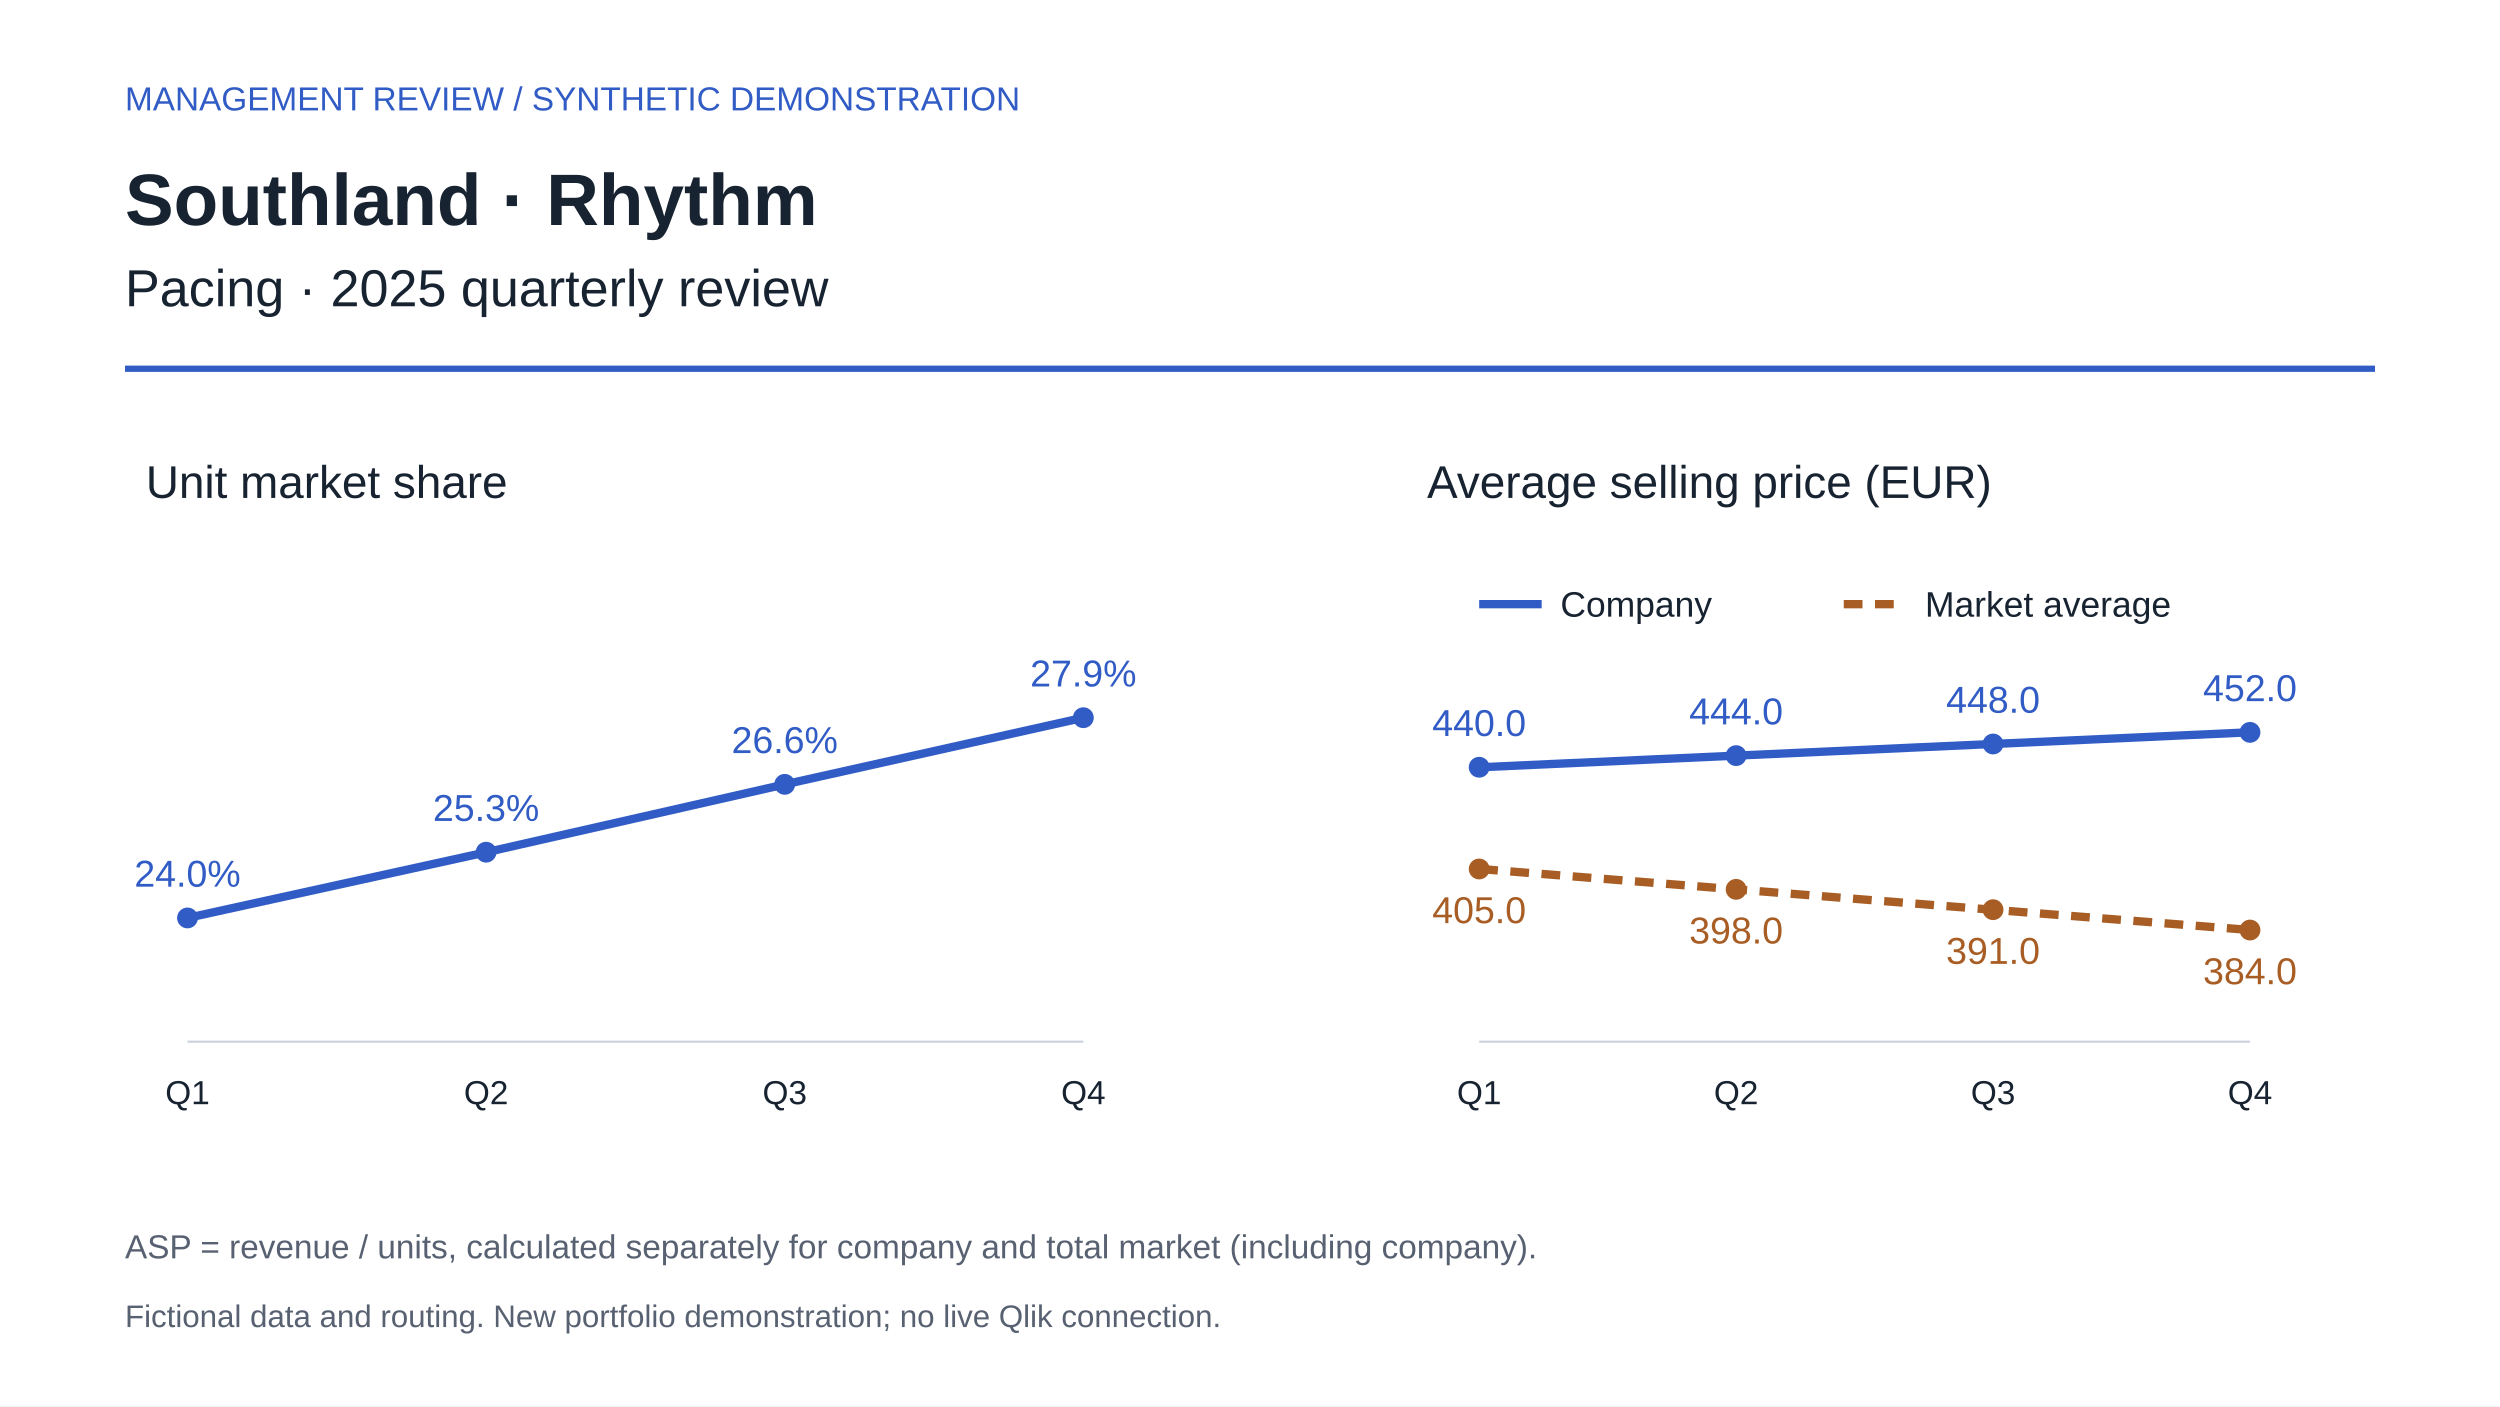
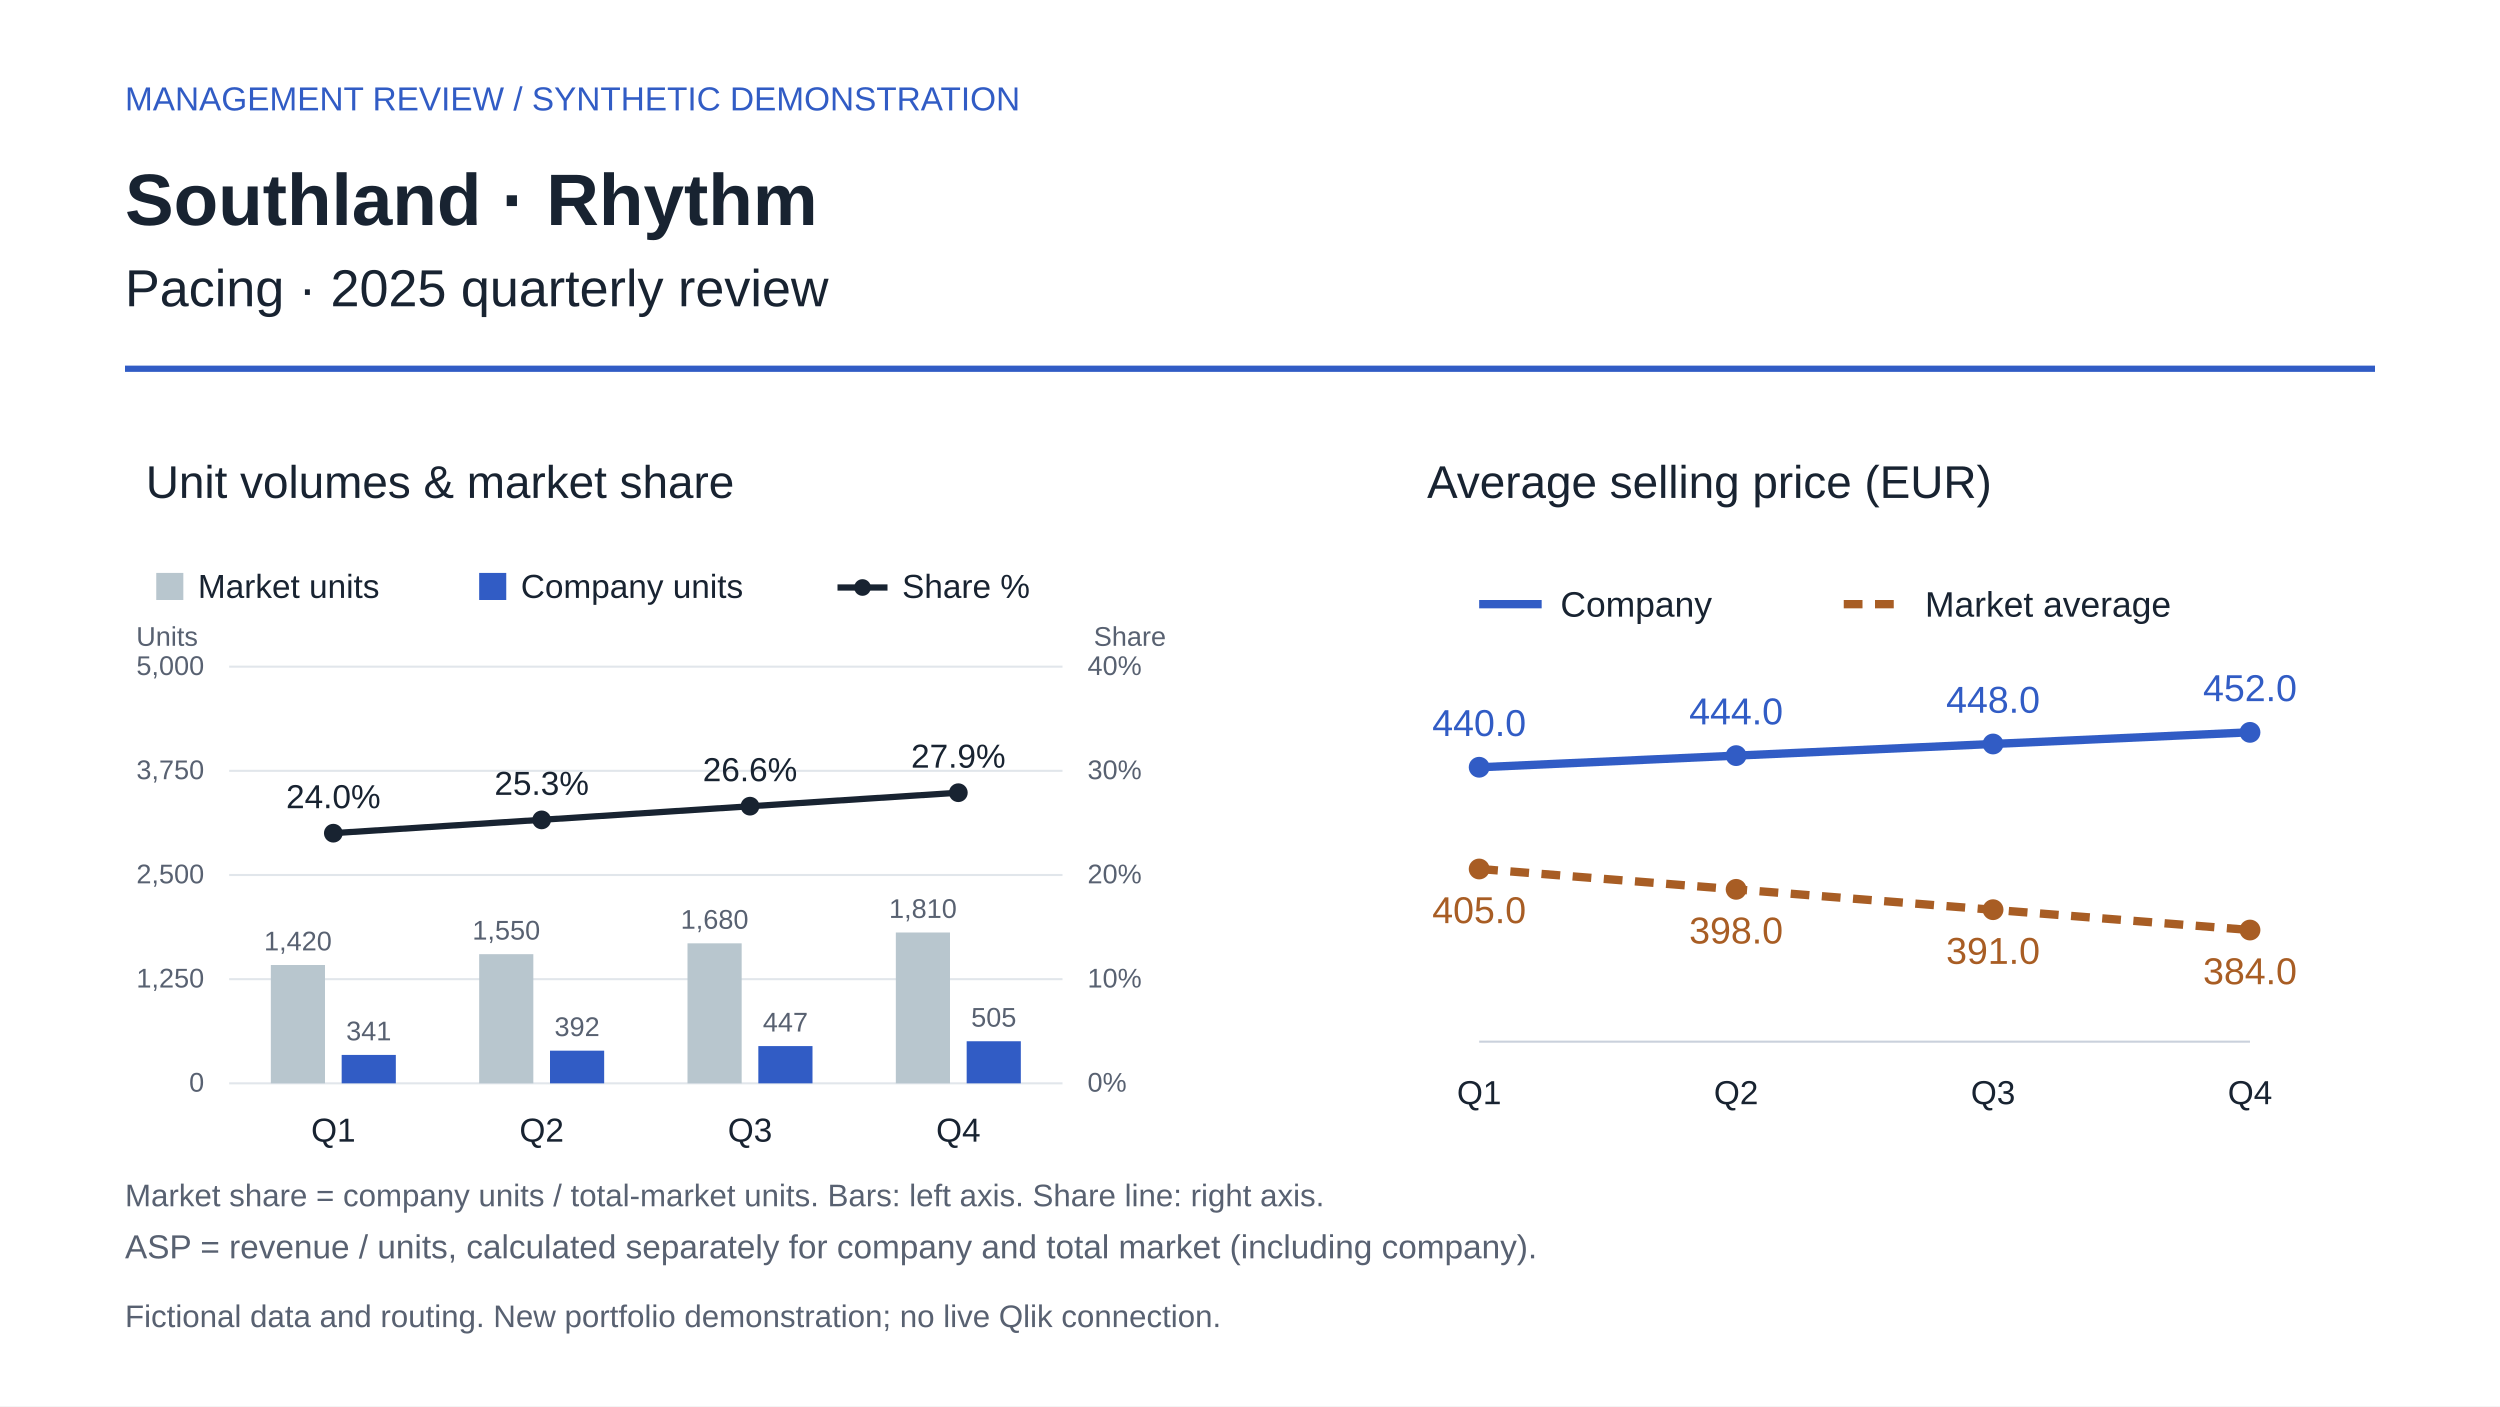
<svg xmlns="http://www.w3.org/2000/svg" width="1200" height="675" viewBox="0 0 1200 675">
  <rect width="1200" height="675" fill="#fff" />
  <g font-family="Arial,sans-serif" fill="#182331">
    <text x="60" y="53" font-size="16" fill="#315cc5">MANAGEMENT REVIEW / SYNTHETIC DEMONSTRATION</text>
    <text x="60" y="108" font-size="35" font-weight="700">Southland · Rhythm</text>
    <text x="60" y="147" font-size="25">Pacing · 2025 quarterly review</text>
    <line x1="60" y1="177" x2="1140" y2="177" stroke="#315cc5" stroke-width="3" />
-     <text x="70" y="239" font-size="22">Unit market share</text>
+     <text x="70" y="239" font-size="22">Unit volumes &amp; market share</text>
    <text x="685" y="239" font-size="22">Average selling price (EUR)</text>
-     <line x1="90" y1="500" x2="520" y2="500" stroke="#cad1dc" />
-     <polyline points="90.0,440.6 233.3,409.1 376.7,376.5 520.0,344.5" fill="none" stroke="#315cc5" stroke-width="4" />
-     <circle cx="90.0" cy="440.613" r="5" fill="#315cc5" />
-     <text x="90.0" y="425.613" text-anchor="middle" font-size="18" fill="#315cc5">24.0%</text>
-     <circle cx="233.333" cy="409.051" r="5" fill="#315cc5" />
-     <text x="233.333" y="394.051" text-anchor="middle" font-size="18" fill="#315cc5">25.3%</text>
-     <circle cx="376.667" cy="376.486" r="5" fill="#315cc5" />
-     <text x="376.667" y="361.486" text-anchor="middle" font-size="18" fill="#315cc5">26.6%</text>
-     <circle cx="520.0" cy="344.499" r="5" fill="#315cc5" />
-     <text x="520.0" y="329.499" text-anchor="middle" font-size="18" fill="#315cc5">27.9%</text>
-     <text x="90.0" y="530" text-anchor="middle" font-size="16">Q1</text>
-     <text x="233.333" y="530" text-anchor="middle" font-size="16">Q2</text>
-     <text x="376.667" y="530" text-anchor="middle" font-size="16">Q3</text>
-     <text x="520.0" y="530" text-anchor="middle" font-size="16">Q4</text>
+     <g aria-label="Market and company units with market share overlay">
+       <rect x="75" y="275" width="13" height="13" fill="#b8c6ce" />
+       <text x="95" y="287" font-size="16">Market units</text>
+       <rect x="230" y="275" width="13" height="13" fill="#315cc5" />
+       <text x="250" y="287" font-size="16">Company units</text>
+       <line x1="402" y1="282" x2="426" y2="282" stroke="#182331" stroke-width="3" />
+       <circle cx="414" cy="282" r="4" fill="#182331" />
+       <text x="433" y="287" font-size="16">Share %</text>
+       <text x="95" y="310" text-anchor="end" font-size="13" fill="#586171">Units</text>
+       <text x="525" y="310" font-size="13" fill="#586171">Share</text>
+       <line x1="110" y1="520.0" x2="510" y2="520.0" stroke="#e1e6eb" />
+       <text x="98" y="524.0" text-anchor="end" font-size="13" fill="#586171">0</text>
+       <text x="522" y="524.0" font-size="13" fill="#586171">0%</text>
+       <line x1="110" y1="470.0" x2="510" y2="470.0" stroke="#e1e6eb" />
+       <text x="98" y="474.0" text-anchor="end" font-size="13" fill="#586171">1,250</text>
+       <text x="522" y="474.0" font-size="13" fill="#586171">10%</text>
+       <line x1="110" y1="420.0" x2="510" y2="420.0" stroke="#e1e6eb" />
+       <text x="98" y="424.0" text-anchor="end" font-size="13" fill="#586171">2,500</text>
+       <text x="522" y="424.0" font-size="13" fill="#586171">20%</text>
+       <line x1="110" y1="370.0" x2="510" y2="370.0" stroke="#e1e6eb" />
+       <text x="98" y="374.0" text-anchor="end" font-size="13" fill="#586171">3,750</text>
+       <text x="522" y="374.0" font-size="13" fill="#586171">30%</text>
+       <line x1="110" y1="320.0" x2="510" y2="320.0" stroke="#e1e6eb" />
+       <text x="98" y="324.0" text-anchor="end" font-size="13" fill="#586171">5,000</text>
+       <text x="522" y="324.0" font-size="13" fill="#586171">40%</text>
+       <rect data-series="market" data-value="1420" x="130.0" y="463.2" width="26" height="56.8" fill="#b8c6ce" />
+       <text x="143.0" y="456.2" text-anchor="middle" font-size="13" fill="#586171">1,420</text>
+       <rect data-series="units" data-value="341" x="164.0" y="506.36" width="26" height="13.64" fill="#315cc5" />
+       <text x="177.0" y="499.36" text-anchor="middle" font-size="13" fill="#586171">341</text>
+       <text x="160.0" y="548" text-anchor="middle" font-size="16">Q1</text>
+       <rect data-series="market" data-value="1550" x="230.0" y="458.0" width="26" height="62.0" fill="#b8c6ce" />
+       <text x="243.0" y="451.0" text-anchor="middle" font-size="13" fill="#586171">1,550</text>
+       <rect data-series="units" data-value="392" x="264.0" y="504.32" width="26" height="15.68" fill="#315cc5" />
+       <text x="277.0" y="497.32" text-anchor="middle" font-size="13" fill="#586171">392</text>
+       <text x="260.0" y="548" text-anchor="middle" font-size="16">Q2</text>
+       <rect data-series="market" data-value="1680" x="330.0" y="452.8" width="26" height="67.2" fill="#b8c6ce" />
+       <text x="343.0" y="445.8" text-anchor="middle" font-size="13" fill="#586171">1,680</text>
+       <rect data-series="units" data-value="447" x="364.0" y="502.12" width="26" height="17.88" fill="#315cc5" />
+       <text x="377.0" y="495.12" text-anchor="middle" font-size="13" fill="#586171">447</text>
+       <text x="360.0" y="548" text-anchor="middle" font-size="16">Q3</text>
+       <rect data-series="market" data-value="1810" x="430.0" y="447.6" width="26" height="72.4" fill="#b8c6ce" />
+       <text x="443.0" y="440.6" text-anchor="middle" font-size="13" fill="#586171">1,810</text>
+       <rect data-series="units" data-value="505" x="464.0" y="499.8" width="26" height="20.2" fill="#315cc5" />
+       <text x="477.0" y="492.8" text-anchor="middle" font-size="13" fill="#586171">505</text>
+       <text x="460.0" y="548" text-anchor="middle" font-size="16">Q4</text>
+       <polyline data-series="share" points="160.0,399.9 260.0,393.5 360.0,387.0 460.0,380.5" fill="none" stroke="#182331" stroke-width="3" />
+       <circle cx="160.0" cy="399.93" r="4.5" fill="#182331" />
+       <text x="160.0" y="387.93" text-anchor="middle" font-size="16" fill="#182331">24.0%</text>
+       <circle cx="260.0" cy="393.548" r="4.5" fill="#182331" />
+       <text x="260.0" y="381.548" text-anchor="middle" font-size="16" fill="#182331">25.3%</text>
+       <circle cx="360.0" cy="386.964" r="4.5" fill="#182331" />
+       <text x="360.0" y="374.964" text-anchor="middle" font-size="16" fill="#182331">26.6%</text>
+       <circle cx="460.0" cy="380.497" r="4.5" fill="#182331" />
+       <text x="460.0" y="368.497" text-anchor="middle" font-size="16" fill="#182331">27.9%</text>
+     </g>
    <line x1="710" y1="500" x2="1080" y2="500" stroke="#cad1dc" />
    <polyline points="710.0,368.3 833.3,362.7 956.7,357.1 1080.0,351.5" fill="none" stroke="#315cc5" stroke-width="4" />
    <circle cx="710.0" cy="368.279" r="5" fill="#315cc5" />
    <text x="710.0" y="353.279" text-anchor="middle" font-size="18" fill="#315cc5">440.0</text>
    <circle cx="833.333" cy="362.698" r="5" fill="#315cc5" />
    <text x="833.333" y="347.698" text-anchor="middle" font-size="18" fill="#315cc5">444.0</text>
    <circle cx="956.667" cy="357.116" r="5" fill="#315cc5" />
    <text x="956.667" y="342.116" text-anchor="middle" font-size="18" fill="#315cc5">448.0</text>
    <circle cx="1080.0" cy="351.535" r="5" fill="#315cc5" />
    <text x="1080.0" y="336.535" text-anchor="middle" font-size="18" fill="#315cc5">452.0</text>
    <polyline points="710.0,417.1 833.3,426.9 956.7,436.7 1080.0,446.4" fill="none" stroke="#a85d24" stroke-width="4" stroke-dasharray="9 6" />
    <circle cx="710.0" cy="417.116" r="5" fill="#a85d24" />
    <text x="710.0" y="443.116" text-anchor="middle" font-size="18" fill="#a85d24">405.0</text>
    <circle cx="833.333" cy="426.884" r="5" fill="#a85d24" />
    <text x="833.333" y="452.884" text-anchor="middle" font-size="18" fill="#a85d24">398.0</text>
    <circle cx="956.667" cy="436.651" r="5" fill="#a85d24" />
    <text x="956.667" y="462.651" text-anchor="middle" font-size="18" fill="#a85d24">391.0</text>
    <circle cx="1080.0" cy="446.419" r="5" fill="#a85d24" />
    <text x="1080.0" y="472.419" text-anchor="middle" font-size="18" fill="#a85d24">384.0</text>
    <text x="710.0" y="530" text-anchor="middle" font-size="16">Q1</text>
    <text x="833.333" y="530" text-anchor="middle" font-size="16">Q2</text>
    <text x="956.667" y="530" text-anchor="middle" font-size="16">Q3</text>
    <text x="1080.0" y="530" text-anchor="middle" font-size="16">Q4</text>
    <line x1="710" y1="290" x2="740" y2="290" stroke="#315cc5" stroke-width="4" />
    <text x="749" y="296" font-size="17">Company</text>
    <line x1="885" y1="290" x2="915" y2="290" stroke="#a85d24" stroke-width="4" stroke-dasharray="9 6" />
    <text x="924" y="296" font-size="17">Market average</text>
+     <text x="60" y="579" font-size="15" fill="#586171">Market share = company units / total-market units. Bars: left axis. Share line: right axis.</text>
    <text x="60" y="604" font-size="16" fill="#586171">ASP = revenue / units, calculated separately for company and total market (including company).</text>
    <text x="60" y="637" font-size="15" fill="#586171">Fictional data and routing. New portfolio demonstration; no live Qlik connection.</text>
  </g>
</svg>
